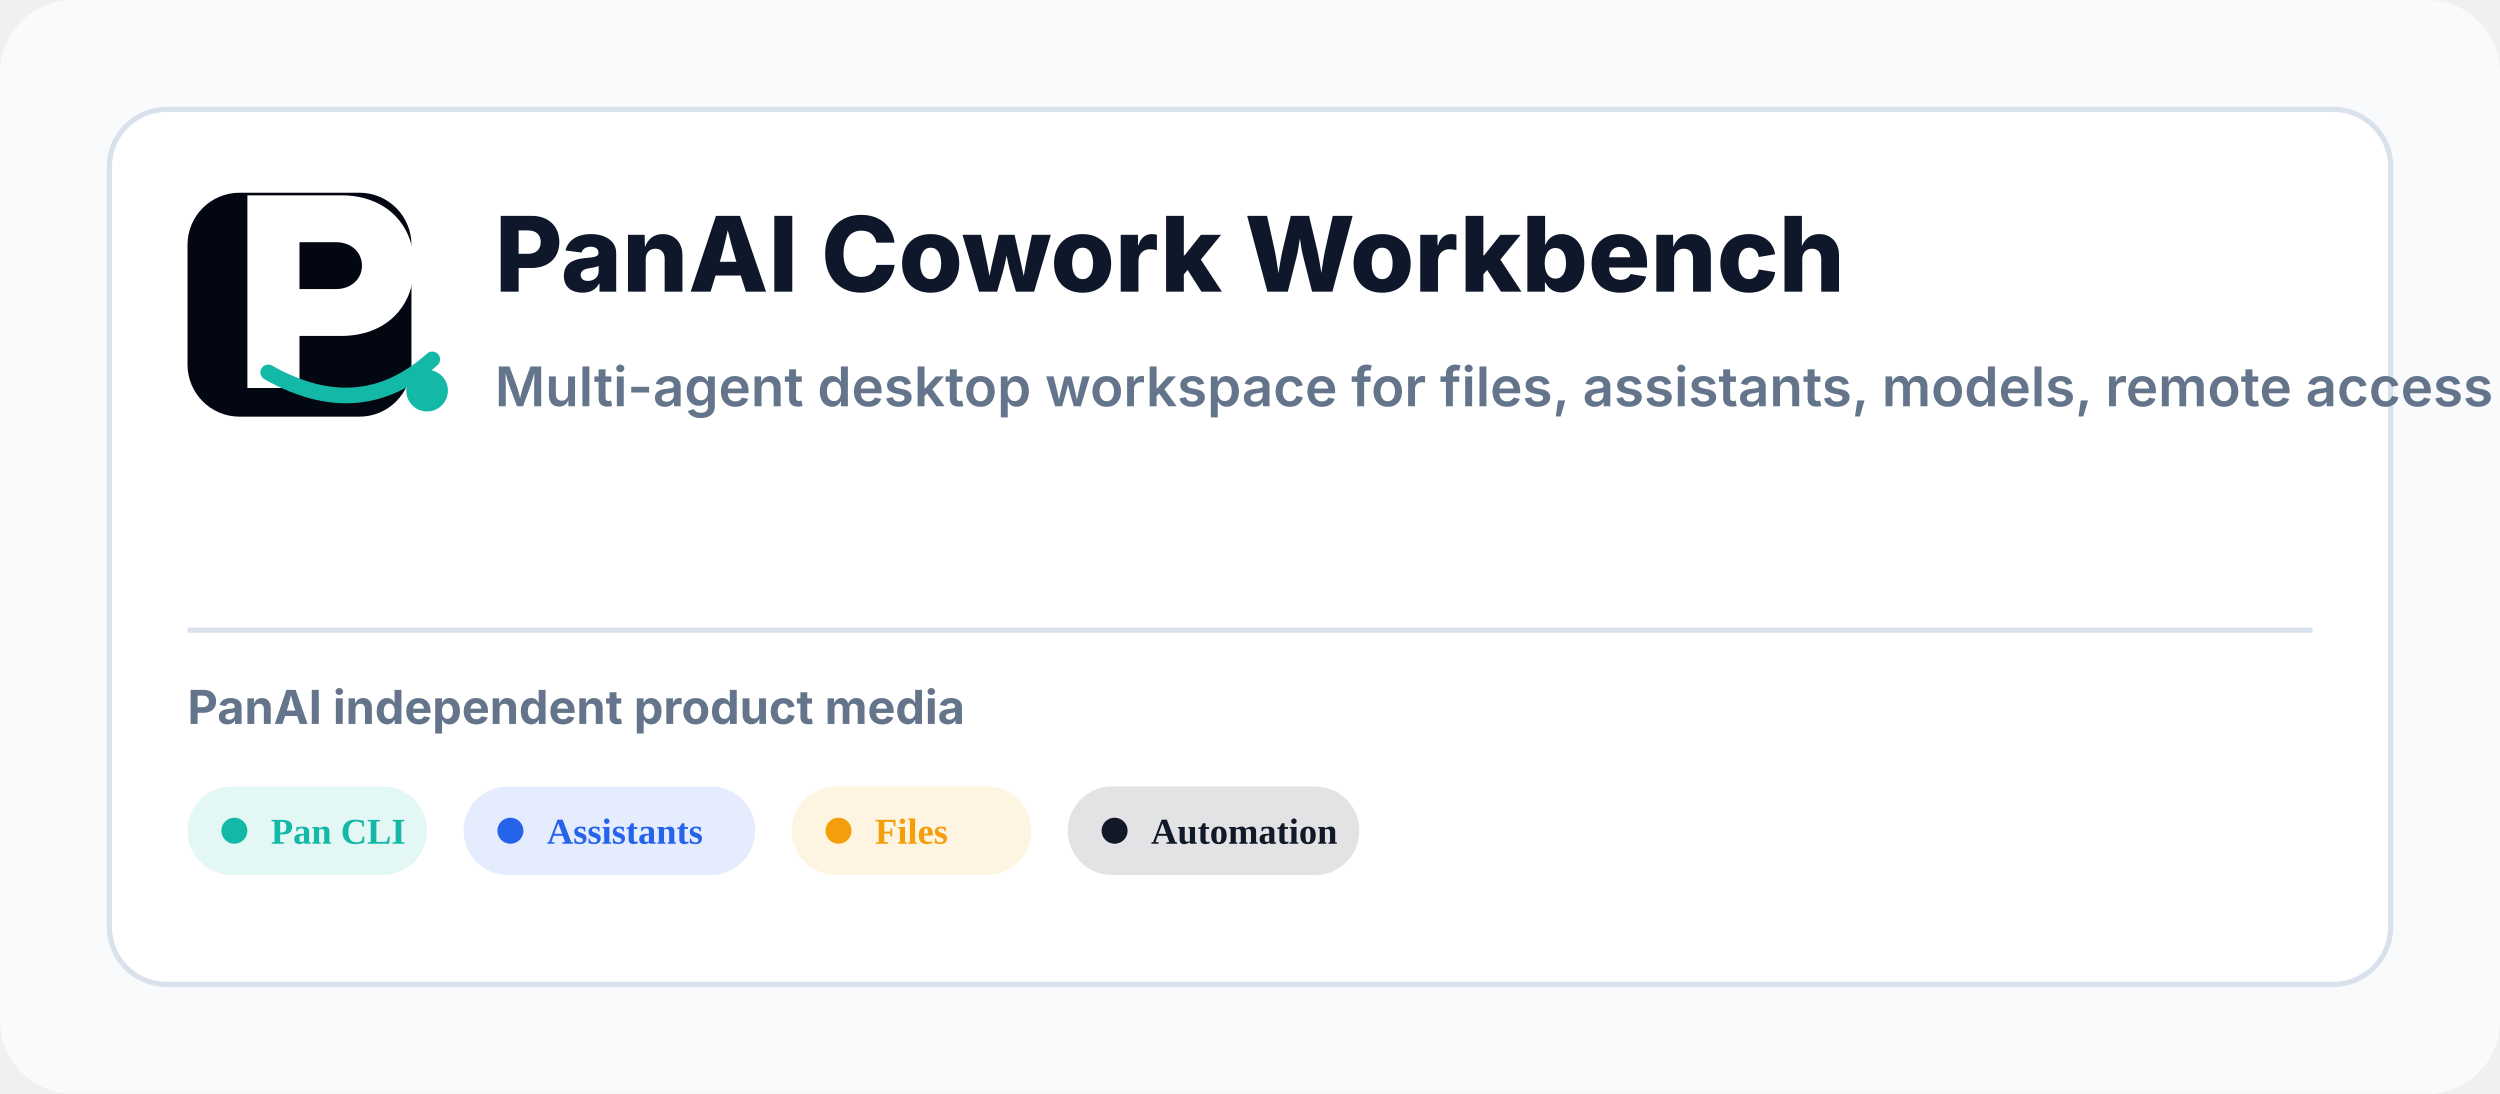
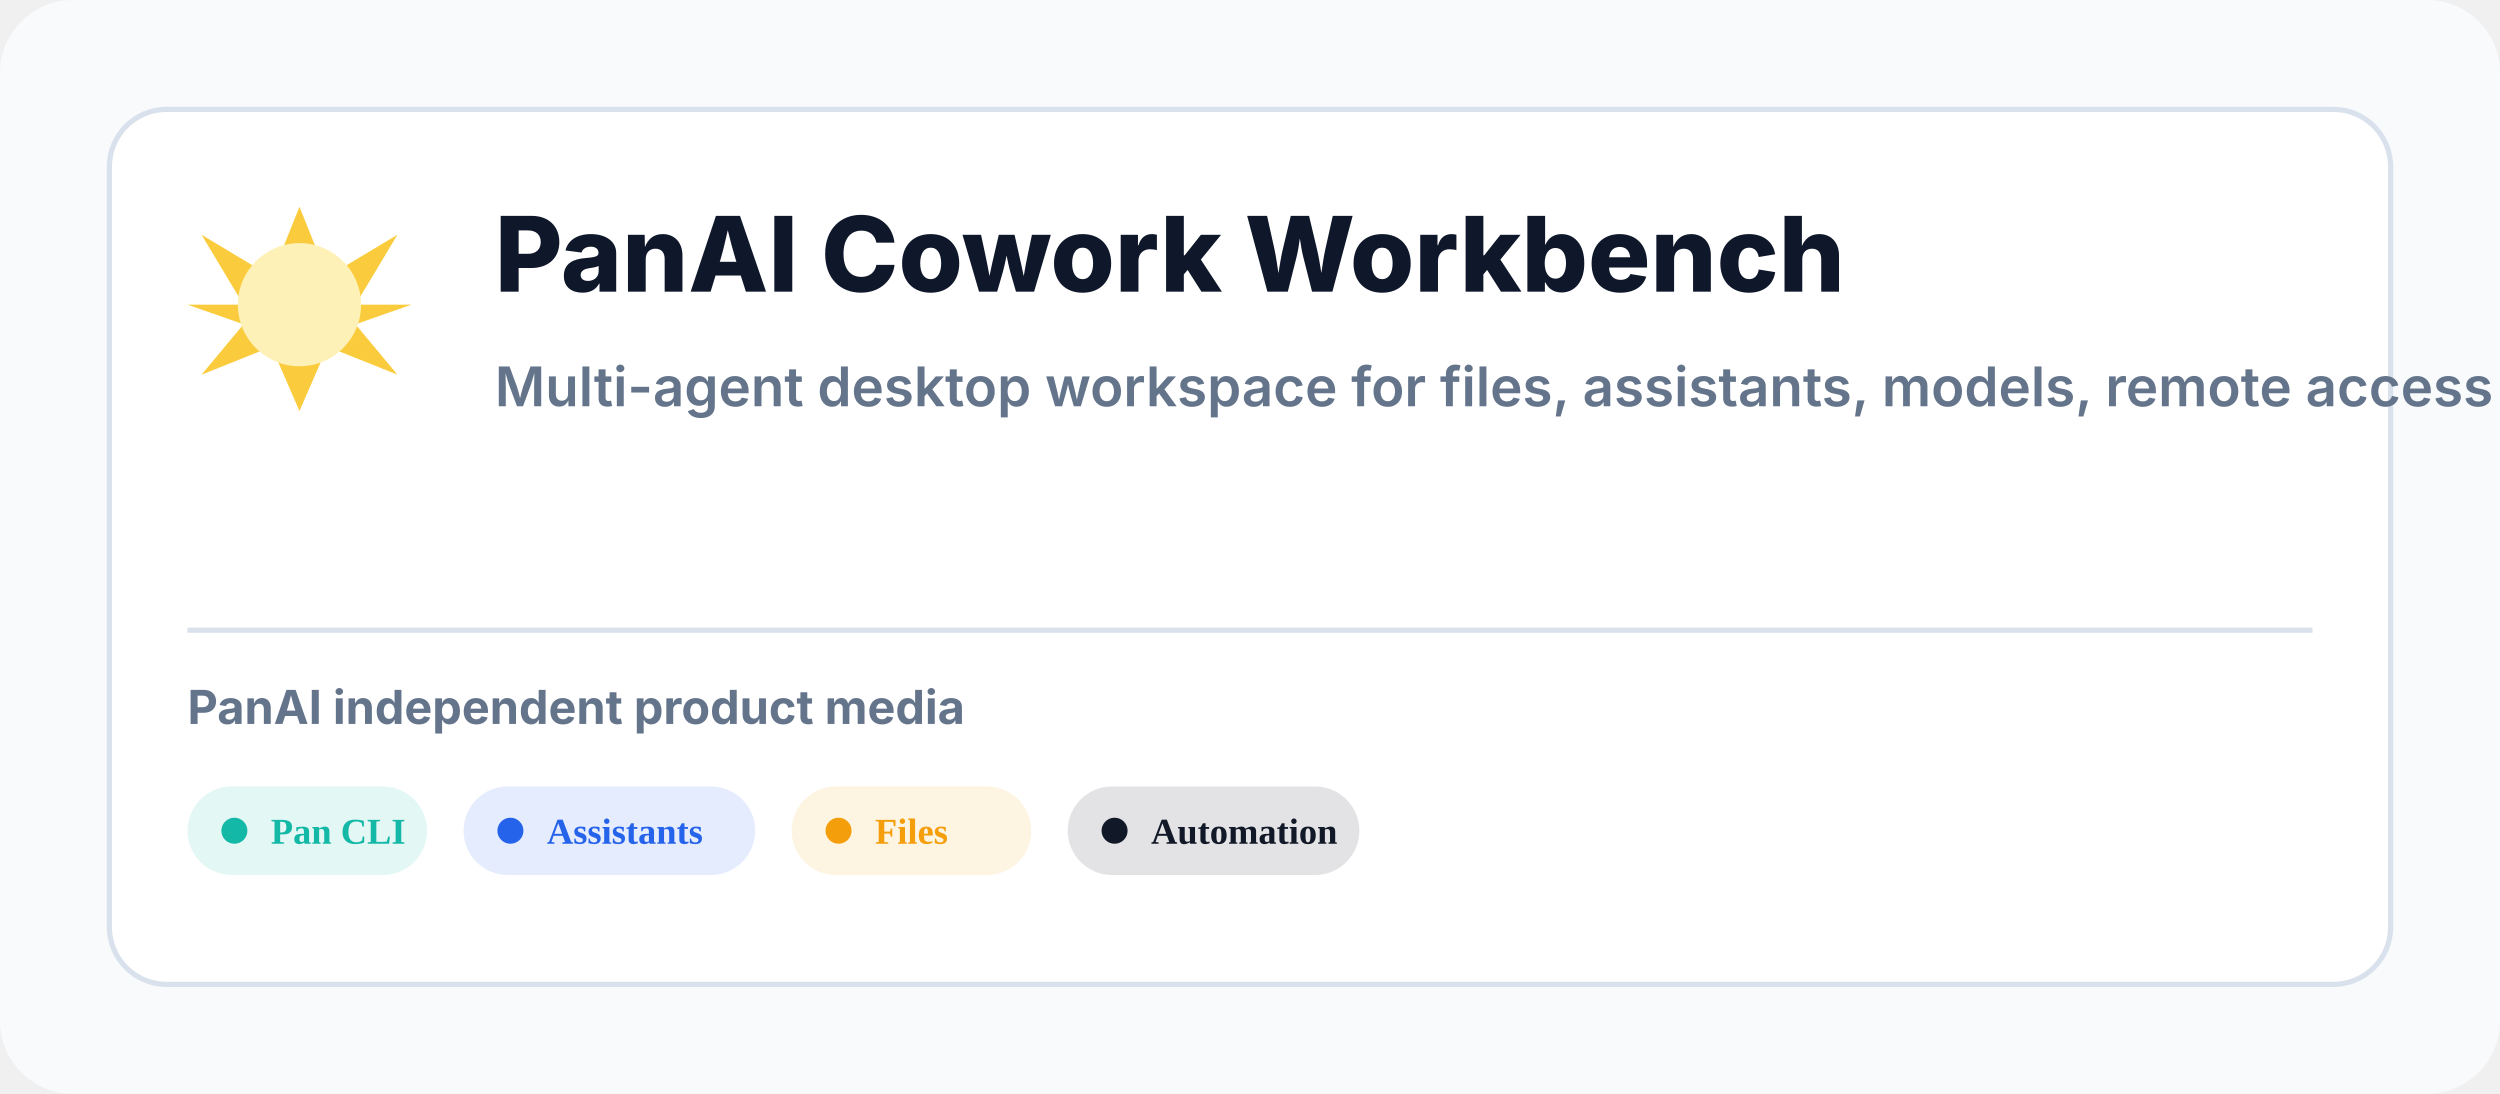
<svg xmlns="http://www.w3.org/2000/svg" width="960" height="420" viewBox="0 0 960 420" role="img" aria-label="PanAI Cowork Workbench">
  <rect width="960" height="420" rx="28" fill="#f8fafc" />
  <rect x="42" y="42" width="876" height="336" rx="22" fill="#ffffff" stroke="#d9e2ec" stroke-width="2" />
-   <rect x="72" y="74" width="86" height="86" rx="20" fill="#030712" />
-   <path d="M95 129h36c17 0 28-11 28-27s-11-27-28-27H95v74h20v-20Zm20-18V93h14c6 0 10 4 10 9s-4 9-10 9h-14Z" fill="#ffffff" />
-   <path d="M103 143c23 13 44 12 63-5" fill="none" stroke="#14b8a6" stroke-width="6" stroke-linecap="round" />
-   <circle cx="164" cy="150" r="8" fill="#14b8a6" />
+   <g transform="translate(72 74) scale(1.075)">
+     <path d="M40 5L50 30L75 15L60 40L80 40L60 47L75 65L50 55L40 78L30 55L5 65L20 47L0 40L20 40L5 15L30 30Z" fill="#FACC3D" />
+     <circle cx="40" cy="40" r="22" fill="#FEF1B7" />
+   </g>
  <text x="190" y="112" font-family="Inter, ui-sans-serif, system-ui, -apple-system, BlinkMacSystemFont, Segoe UI, sans-serif" font-size="40" font-weight="800" fill="#0f172a">PanAI Cowork Workbench</text>
  <text x="190" y="156" font-family="Inter, ui-sans-serif, system-ui, -apple-system, BlinkMacSystemFont, Segoe UI, sans-serif" font-size="21" font-weight="600" fill="#64748b">Multi-agent desktop workspace for files, assistants, models, remote access and automation.</text>
  <line x1="72" y1="242" x2="888" y2="242" stroke="#d9e2ec" stroke-width="2" />
  <text x="72" y="278" font-family="Inter, ui-sans-serif, system-ui, -apple-system, BlinkMacSystemFont, Segoe UI, sans-serif" font-size="18" font-weight="700" fill="#64748b">PanAI independent product media</text>
  <rect x="72" y="302" width="92" height="34" rx="17" fill="#14b8a6" fill-opacity="0.12" />
  <circle cx="90" cy="319" r="5" fill="#14b8a6" />
  <text x="104" y="324" font-size="14" font-weight="700" fill="#14b8a6">Pan CLI</text>
  <rect x="178" y="302" width="112" height="34" rx="17" fill="#2563eb" fill-opacity="0.12" />
  <circle cx="196" cy="319" r="5" fill="#2563eb" />
  <text x="210" y="324" font-size="14" font-weight="700" fill="#2563eb">Assistants</text>
  <rect x="304" y="302" width="92" height="34" rx="17" fill="#f59e0b" fill-opacity="0.12" />
  <circle cx="322" cy="319" r="5" fill="#f59e0b" />
  <text x="336" y="324" font-size="14" font-weight="700" fill="#f59e0b">Files</text>
  <rect x="410" y="302" width="112" height="34" rx="17" fill="#111827" fill-opacity="0.12" />
  <circle cx="428" cy="319" r="5" fill="#111827" />
  <text x="442" y="324" font-size="14" font-weight="700" fill="#111827">Automation</text>
</svg>
